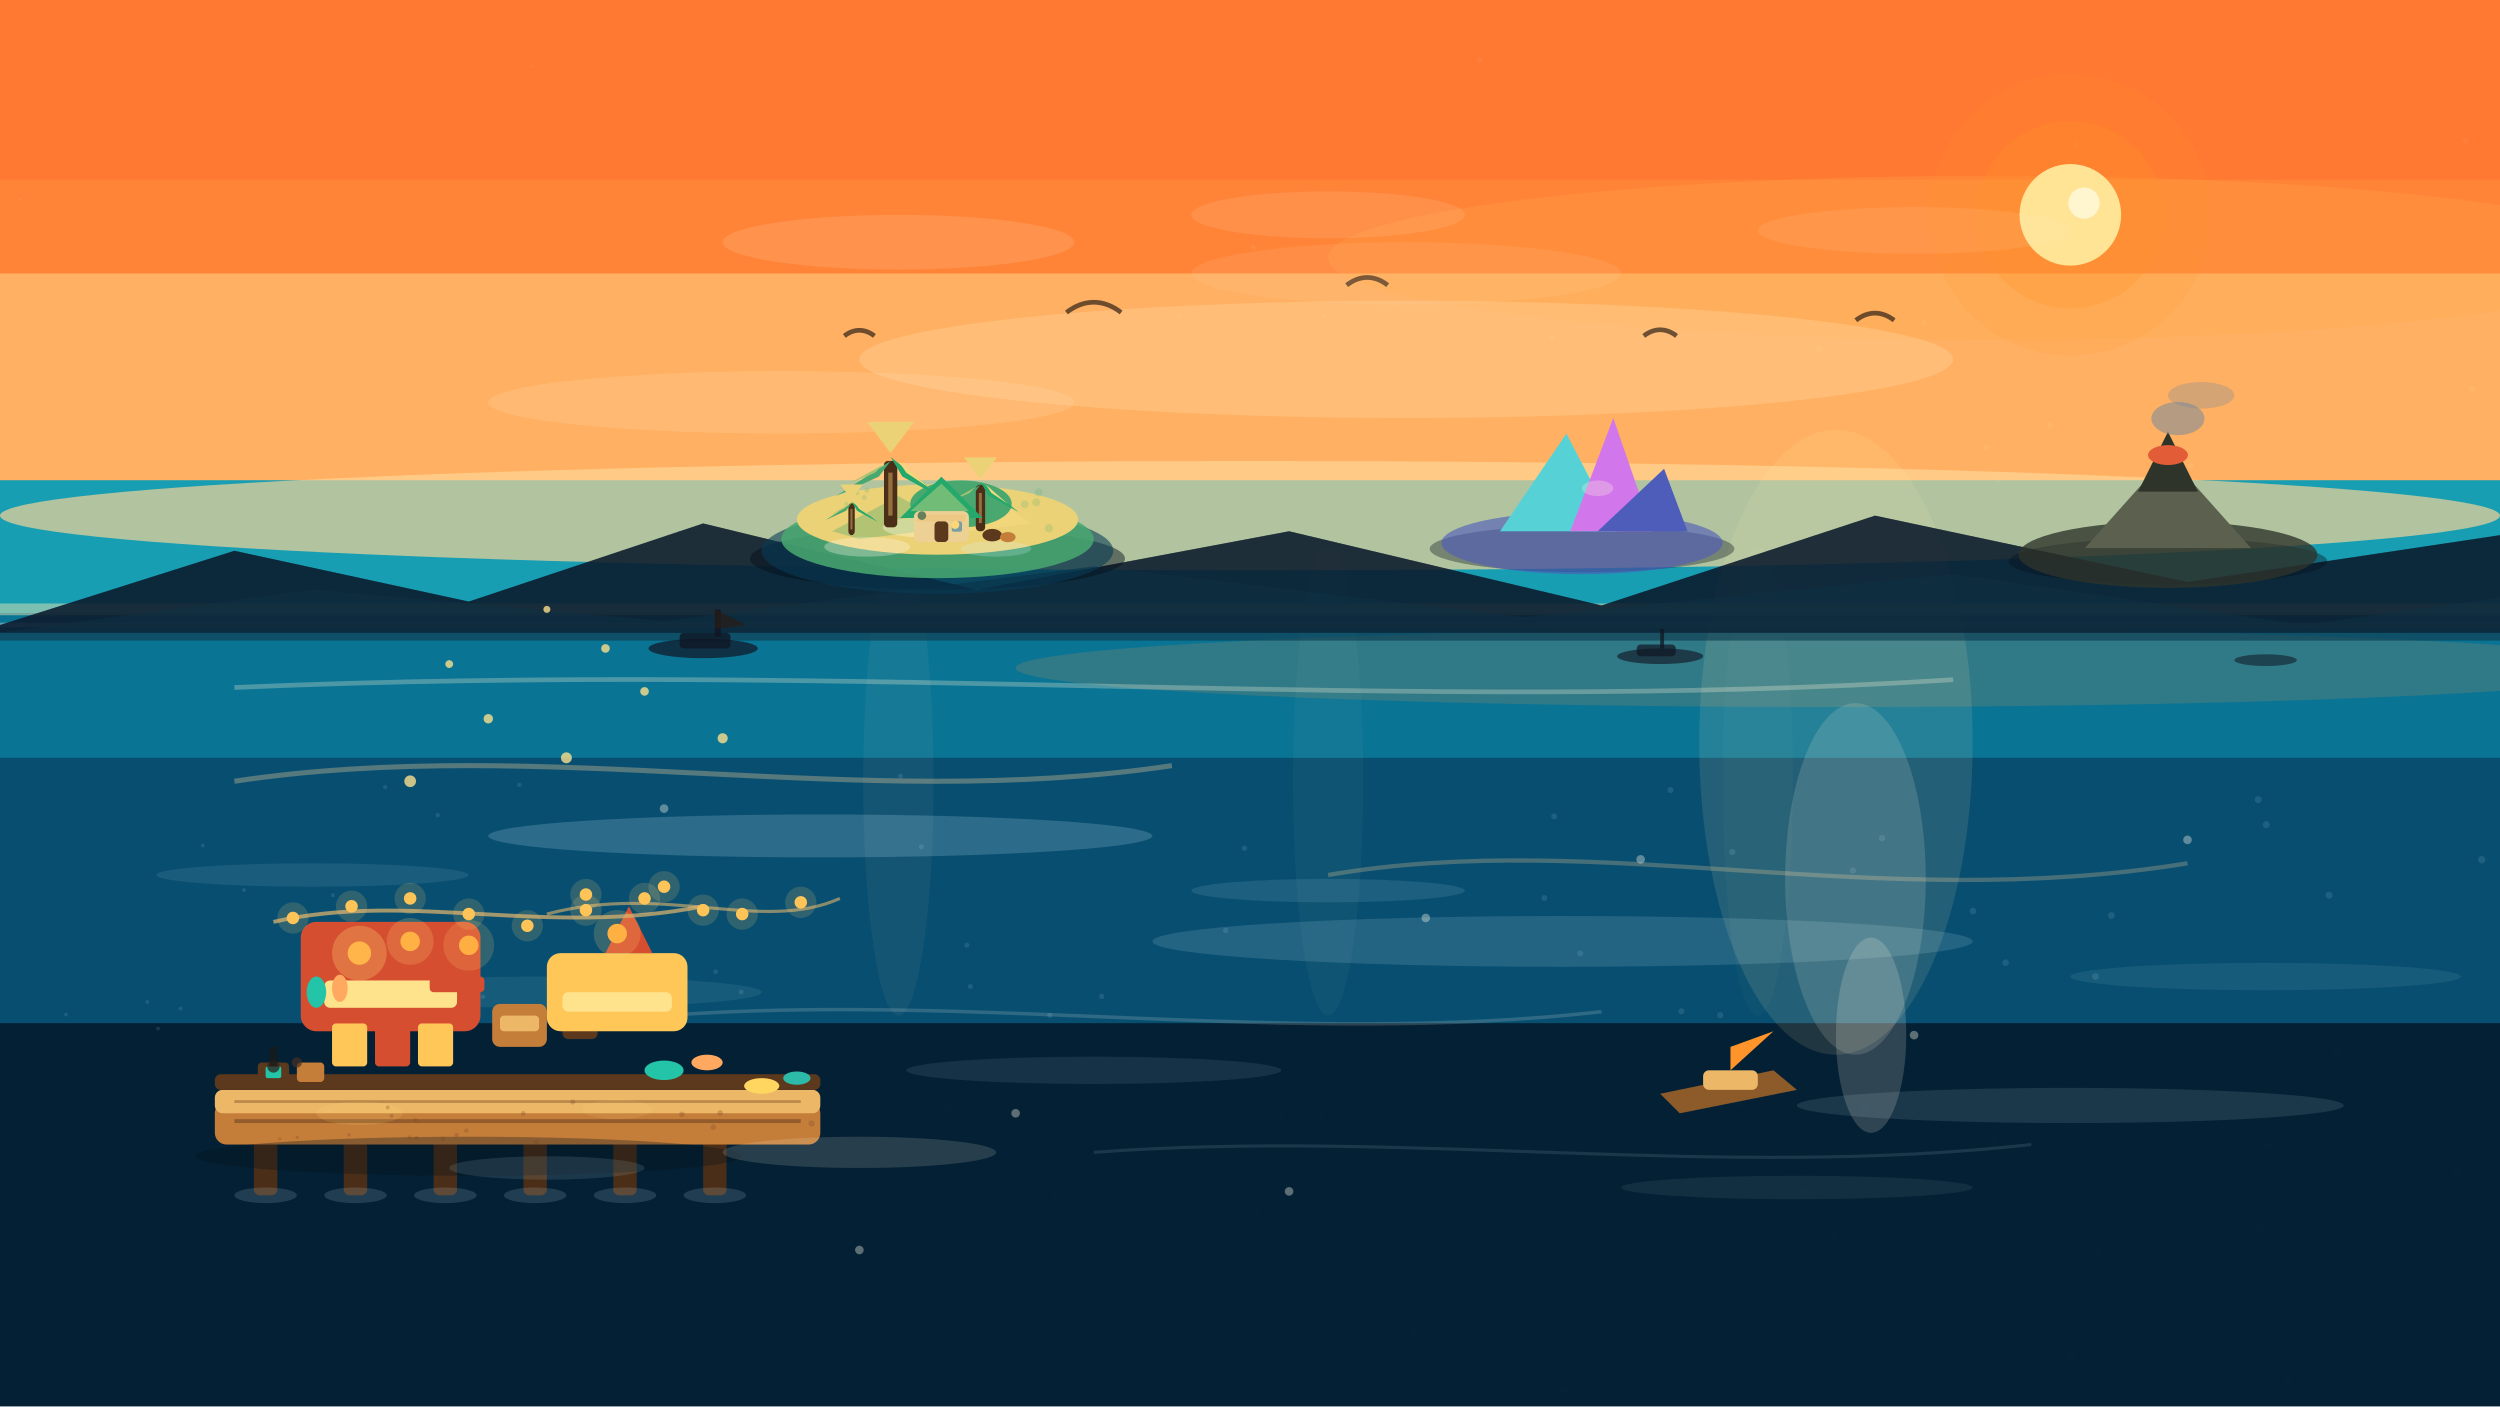
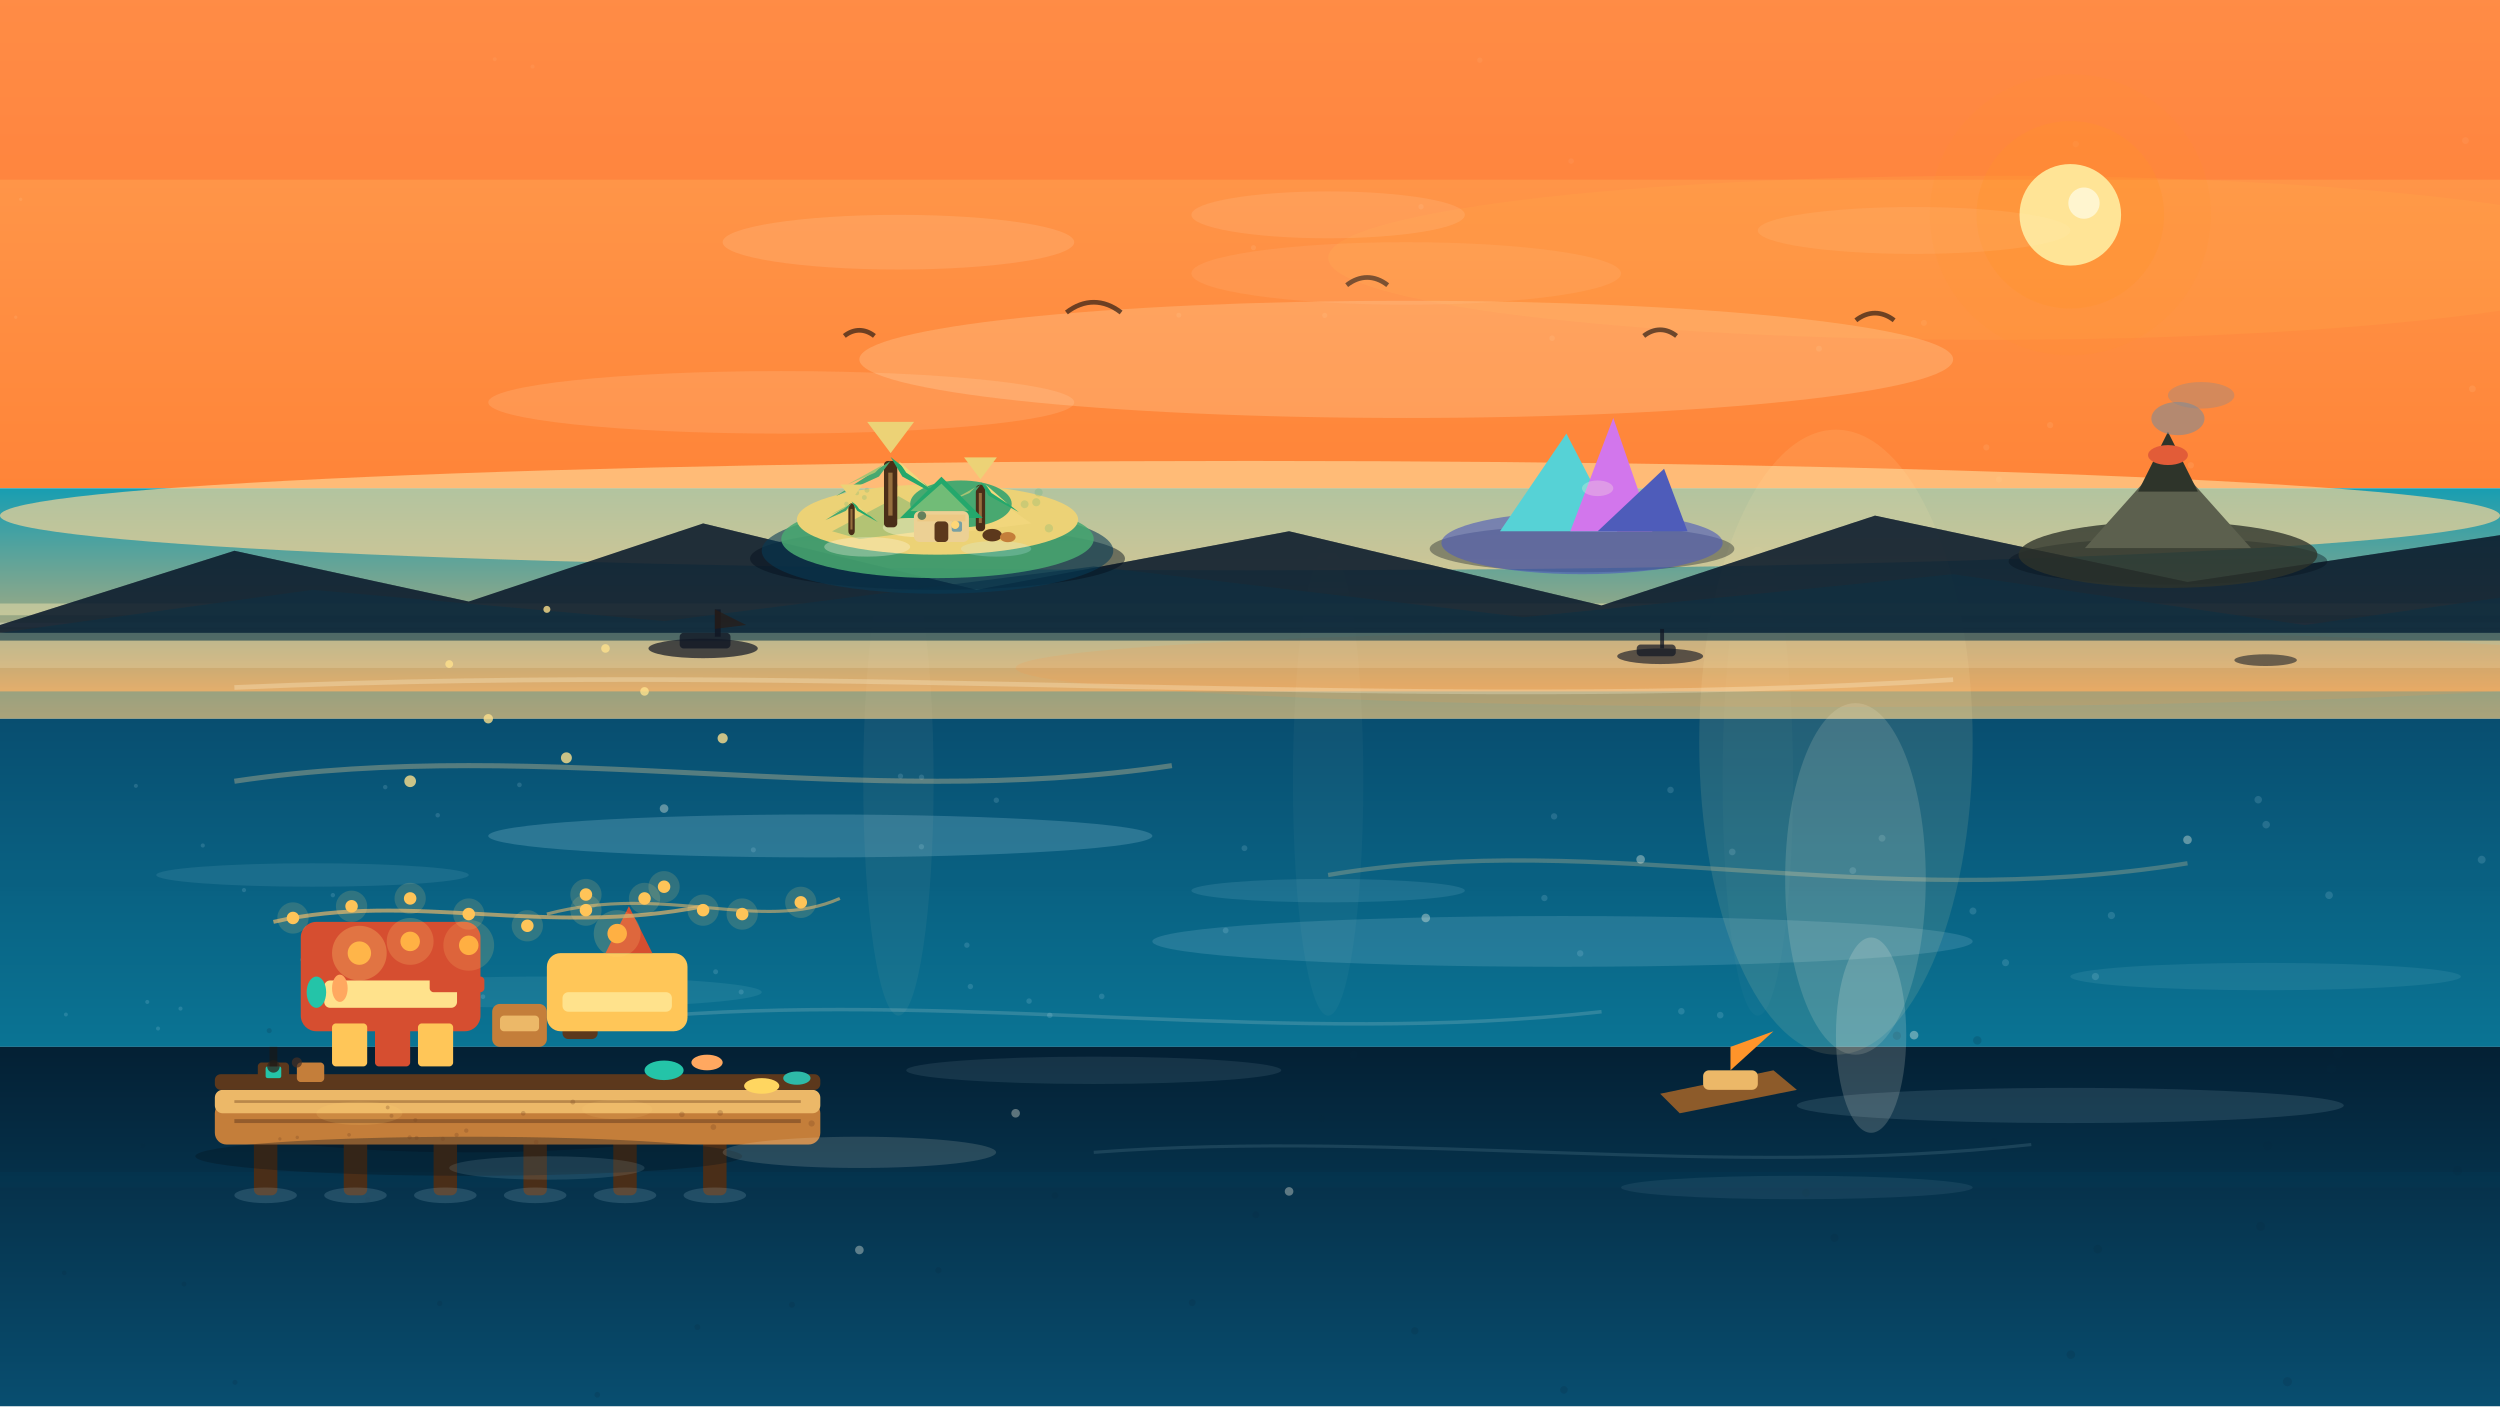
<svg xmlns="http://www.w3.org/2000/svg" viewBox="0 0 1280 720" width="1280" height="720">
  <defs>
    <linearGradient id="g0" x1="0%" y1="100%" x2="0%" y2="0%">
      <stop offset="0%" stop-color="#ff8438" />
      <stop offset="100%" stop-color="#ffb062" />
    </linearGradient>
  </defs>
-   <rect x="0" y="-160" width="1280" height="320" rx="0" fill="url(#g0)" />
-   <rect x="0" y="-160" width="1280" height="320" rx="0" fill="#ff8438" />
-   <rect x="0" y="140" width="1280" height="110" rx="0" fill="#ffb062" />
+   <rect x="0" y="-160" width="1280" height="410" rx="0" fill="url(#g0)" />
  <defs>
-     <linearGradient id="g3" x1="0%" y1="100%" x2="0%" y2="0%">
+     <linearGradient id="g1" x1="0%" y1="100%" x2="0%" y2="0%">
      <stop offset="0%" stop-color="#ffb062" />
      <stop offset="100%" stop-color="#189eb2" />
    </linearGradient>
  </defs>
-   <rect x="0" y="246" width="1280" height="78" rx="0" fill="url(#g3)" />
-   <rect x="0" y="246" width="1280" height="78" rx="0" fill="#189eb2" />
-   <rect x="0" y="322" width="1280" height="20" rx="0" fill="rgba(255,244,210,0.188)" />
-   <rect x="0" y="334" width="1280" height="34" rx="0" fill="#128ba5" />
+   <rect x="0" y="250" width="1280" height="118" rx="0" fill="url(#g1)" />
  <defs>
-     <linearGradient id="g7" x1="0%" y1="100%" x2="0%" y2="0%">
+     <linearGradient id="g2" x1="0%" y1="100%" x2="0%" y2="0%">
      <stop offset="0%" stop-color="#0a7494" />
      <stop offset="100%" stop-color="#084e70" />
    </linearGradient>
  </defs>
-   <rect x="0" y="314" width="1280" height="82" rx="0" fill="url(#g7)" />
-   <rect x="0" y="314" width="1280" height="82" rx="0" fill="#0a7494" />
-   <rect x="0" y="414" width="1280" height="42" rx="0" fill="rgba(9,97,130,0.824)" />
-   <rect x="0" y="388" width="1280" height="148" rx="0" fill="#084e70" />
-   <rect x="0" y="552" width="1280" height="56" rx="0" fill="#063c58" />
+   <rect x="0" y="368" width="1280" height="168" rx="0" fill="url(#g2)" />
  <defs>
-     <linearGradient id="g12" x1="0%" y1="100%" x2="0%" y2="0%">
-       <stop offset="0%" stop-color="#073e5b" />
+     <linearGradient id="g3" x1="0%" y1="100%" x2="0%" y2="0%">
+       <stop offset="0%" stop-color="#084e70" />
      <stop offset="100%" stop-color="#042034" />
    </linearGradient>
  </defs>
-   <rect x="0" y="524" width="1280" height="196" rx="0" fill="url(#g12)" />
-   <rect x="0" y="524" width="1280" height="196" rx="0" fill="#042034" />
-   <circle cx="537.472" cy="519.867" r="1.322" fill="rgba(210,246,255,0.110)" />
-   <circle cx="379.484" cy="507.9" r="1.201" fill="rgba(210,246,255,0.110)" />
-   <circle cx="1156.214" cy="409.447" r="1.795" fill="rgba(210,246,255,0.110)" />
-   <circle cx="790.73" cy="459.791" r="1.515" fill="rgba(210,246,255,0.110)" />
-   <circle cx="1160.28" cy="422.226" r="1.798" fill="rgba(210,246,255,0.110)" />
-   <circle cx="880.748" cy="519.752" r="1.584" fill="rgba(210,246,255,0.110)" />
-   <circle cx="154.806" cy="491.382" r="1.029" fill="rgba(210,246,255,0.110)" />
-   <circle cx="1081.038" cy="468.725" r="1.738" fill="rgba(210,246,255,0.110)" />
-   <circle cx="75.403" cy="512.998" r="0.968" fill="rgba(210,246,255,0.110)" />
-   <circle cx="366.401" cy="497.547" r="1.191" fill="rgba(210,246,255,0.110)" />
-   <circle cx="948.637" cy="445.739" r="1.636" fill="rgba(210,246,255,0.110)" />
-   <circle cx="809.052" cy="488.141" r="1.529" fill="rgba(210,246,255,0.110)" />
-   <circle cx="170.429" cy="458.309" r="1.04" fill="rgba(210,246,255,0.110)" />
-   <circle cx="80.91" cy="526.598" r="0.972" fill="rgba(210,246,255,0.110)" />
-   <circle cx="265.949" cy="401.847" r="1.114" fill="rgba(210,246,255,0.110)" />
-   <circle cx="627.536" cy="476.418" r="1.39" fill="rgba(210,246,255,0.110)" />
-   <circle cx="564.083" cy="510.151" r="1.342" fill="rgba(210,246,255,0.110)" />
-   <circle cx="202.989" cy="497.11" r="1.065" fill="rgba(210,246,255,0.110)" />
-   <circle cx="33.742" cy="519.425" r="0.936" fill="rgba(210,246,255,0.110)" />
-   <circle cx="174.479" cy="523.015" r="1.044" fill="rgba(210,246,255,0.110)" />
-   <circle cx="795.698" cy="417.99" r="1.519" fill="rgba(210,246,255,0.110)" />
-   <circle cx="1010.147" cy="466.451" r="1.683" fill="rgba(210,246,255,0.110)" />
-   <circle cx="247.263" cy="510.303" r="1.099" fill="rgba(210,246,255,0.110)" />
-   <circle cx="224.114" cy="417.393" r="1.082" fill="rgba(210,246,255,0.110)" />
-   <circle cx="124.928" cy="455.73" r="1.006" fill="rgba(210,246,255,0.110)" />
-   <circle cx="1270.624" cy="440.157" r="1.883" fill="rgba(210,246,255,0.110)" />
-   <circle cx="92.416" cy="516.399" r="0.981" fill="rgba(210,246,255,0.110)" />
-   <circle cx="1026.829" cy="492.897" r="1.696" fill="rgba(210,246,255,0.110)" />
-   <circle cx="495.036" cy="483.916" r="1.289" fill="rgba(210,246,255,0.110)" />
-   <circle cx="963.608" cy="429.182" r="1.648" fill="rgba(210,246,255,0.110)" />
-   <circle cx="1072.852" cy="499.976" r="1.731" fill="rgba(210,246,255,0.110)" />
-   <circle cx="637.152" cy="434.275" r="1.398" fill="rgba(210,246,255,0.110)" />
-   <circle cx="197.234" cy="403.017" r="1.061" fill="rgba(210,246,255,0.110)" />
-   <circle cx="496.836" cy="505.099" r="1.29" fill="rgba(210,246,255,0.110)" />
-   <circle cx="886.899" cy="436.198" r="1.589" fill="rgba(210,246,255,0.110)" />
-   <circle cx="1192.48" cy="458.363" r="1.823" fill="rgba(210,246,255,0.110)" />
-   <circle cx="176.478" cy="525.121" r="1.045" fill="rgba(210,246,255,0.110)" />
-   <circle cx="860.851" cy="517.767" r="1.569" fill="rgba(210,246,255,0.110)" />
-   <circle cx="461.041" cy="397.404" r="1.263" fill="rgba(210,246,255,0.110)" />
-   <circle cx="471.763" cy="433.534" r="1.271" fill="rgba(210,246,255,0.110)" />
-   <circle cx="855.307" cy="404.464" r="1.565" fill="rgba(210,246,255,0.110)" />
-   <circle cx="103.827" cy="432.895" r="0.989" fill="rgba(210,246,255,0.110)" />
-   <circle cx="137.839" cy="527.704" r="1.306" fill="rgba(8,40,64,0.157)" />
-   <circle cx="1157.45" cy="627.908" r="2.309" fill="rgba(8,40,64,0.157)" />
-   <circle cx="693.108" cy="540.068" r="1.852" fill="rgba(8,40,64,0.157)" />
-   <circle cx="1012.379" cy="532.678" r="2.167" fill="rgba(8,40,64,0.157)" />
-   <circle cx="484.935" cy="567.508" r="1.647" fill="rgba(8,40,64,0.157)" />
-   <circle cx="955.026" cy="567.211" r="2.11" fill="rgba(8,40,64,0.157)" />
-   <circle cx="73.057" cy="586.598" r="1.242" fill="rgba(8,40,64,0.157)" />
-   <circle cx="1074.067" cy="639.567" r="2.227" fill="rgba(8,40,64,0.157)" />
-   <circle cx="1197.038" cy="539.331" r="2.348" fill="rgba(8,40,64,0.157)" />
-   <circle cx="188.313" cy="614.287" r="1.355" fill="rgba(8,40,64,0.157)" />
-   <circle cx="1171.159" cy="707.427" r="2.323" fill="rgba(8,40,64,0.157)" />
-   <circle cx="127.84" cy="550.22" r="1.296" fill="rgba(8,40,64,0.157)" />
-   <circle cx="676.488" cy="572.813" r="1.836" fill="rgba(8,40,64,0.157)" />
-   <circle cx="1160.995" cy="586.598" r="2.313" fill="rgba(8,40,64,0.157)" />
-   <circle cx="724.358" cy="681.4" r="1.883" fill="rgba(8,40,64,0.157)" />
-   <circle cx="889.892" cy="565.304" r="2.046" fill="rgba(8,40,64,0.157)" />
-   <circle cx="1060.277" cy="693.601" r="2.214" fill="rgba(8,40,64,0.157)" />
-   <circle cx="924.642" cy="610.685" r="2.08" fill="rgba(8,40,64,0.157)" />
-   <circle cx="1258.268" cy="599.367" r="2.409" fill="rgba(8,40,64,0.157)" />
-   <circle cx="277.924" cy="526.677" r="1.444" fill="rgba(8,40,64,0.157)" />
-   <circle cx="864.094" cy="569.248" r="2.021" fill="rgba(8,40,64,0.157)" />
-   <circle cx="215.668" cy="579.016" r="1.382" fill="rgba(8,40,64,0.157)" />
-   <circle cx="94.201" cy="657.44" r="1.263" fill="rgba(8,40,64,0.157)" />
-   <circle cx="800.736" cy="711.611" r="1.958" fill="rgba(8,40,64,0.157)" />
-   <circle cx="971.199" cy="530.3" r="2.126" fill="rgba(8,40,64,0.157)" />
-   <circle cx="1020.991" cy="584.866" r="2.175" fill="rgba(8,40,64,0.157)" />
-   <circle cx="225.122" cy="667.365" r="1.392" fill="rgba(8,40,64,0.157)" />
-   <circle cx="405.485" cy="668.01" r="1.569" fill="rgba(8,40,64,0.157)" />
-   <circle cx="357.059" cy="679.465" r="1.521" fill="rgba(8,40,64,0.157)" />
-   <circle cx="32.889" cy="651.707" r="1.202" fill="rgba(8,40,64,0.157)" />
-   <circle cx="305.807" cy="714.129" r="1.471" fill="rgba(8,40,64,0.157)" />
-   <circle cx="655.604" cy="570.006" r="1.815" fill="rgba(8,40,64,0.157)" />
-   <circle cx="540.117" cy="612.066" r="1.702" fill="rgba(8,40,64,0.157)" />
-   <circle cx="642.976" cy="621.956" r="1.803" fill="rgba(8,40,64,0.157)" />
-   <circle cx="939.244" cy="633.743" r="2.095" fill="rgba(8,40,64,0.157)" />
-   <circle cx="355.034" cy="552.183" r="1.519" fill="rgba(8,40,64,0.157)" />
-   <circle cx="10.583" cy="102.066" r="0.787" fill="rgba(255,248,220,0.071)" />
-   <circle cx="272.688" cy="34.103" r="0.959" fill="rgba(255,248,220,0.071)" />
-   <circle cx="931.321" cy="178.526" r="1.391" fill="rgba(255,248,220,0.071)" />
-   <circle cx="1062.799" cy="73.777" r="1.477" fill="rgba(255,248,220,0.071)" />
-   <circle cx="1265.861" cy="199.084" r="1.611" fill="rgba(255,248,220,0.071)" />
-   <circle cx="678.279" cy="161.486" r="1.225" fill="rgba(255,248,220,0.071)" />
-   <circle cx="826.896" cy="222.668" r="1.323" fill="rgba(255,248,220,0.071)" />
-   <circle cx="1262.317" cy="71.982" r="1.608" fill="rgba(255,248,220,0.071)" />
-   <circle cx="757.662" cy="30.796" r="1.277" fill="rgba(255,248,220,0.071)" />
-   <circle cx="641.767" cy="126.793" r="1.201" fill="rgba(255,248,220,0.071)" />
-   <circle cx="456.599" cy="243.062" r="1.08" fill="rgba(255,248,220,0.071)" />
-   <circle cx="1049.661" cy="217.672" r="1.469" fill="rgba(255,248,220,0.071)" />
-   <circle cx="794.681" cy="173.163" r="1.302" fill="rgba(255,248,220,0.071)" />
-   <circle cx="1023.474" cy="245.494" r="1.452" fill="rgba(255,248,220,0.071)" />
-   <circle cx="1121.685" cy="238.232" r="1.516" fill="rgba(255,248,220,0.071)" />
-   <circle cx="603.543" cy="161.387" r="1.176" fill="rgba(255,248,220,0.071)" />
-   <circle cx="1016.996" cy="229.07" r="1.447" fill="rgba(255,248,220,0.071)" />
-   <circle cx="985.048" cy="165.324" r="1.426" fill="rgba(255,248,220,0.071)" />
+   <rect x="0" y="536" width="1280" height="184" rx="0" fill="url(#g3)" />
+   <rect x="0" y="322" width="1280" height="20" rx="0" fill="rgba(255,244,210,0.188)" />
+   <rect x="0" y="354" width="1280" height="14" rx="0" fill="rgba(18,139,165,0.353)" />
+   <rect x="0" y="446" width="1280" height="10" rx="0" fill="rgba(9,97,130,0.275)" />
+   <rect x="0" y="600" width="1280" height="8" rx="0" fill="rgba(6,60,88,0.314)" />
+   <circle cx="537.472" cy="519.867" r="1.416" fill="rgba(210,246,255,0.141)" />
+   <circle cx="379.484" cy="507.9" r="1.286" fill="rgba(210,246,255,0.141)" />
+   <circle cx="1156.214" cy="409.447" r="1.923" fill="rgba(210,246,255,0.141)" />
+   <circle cx="790.73" cy="459.791" r="1.624" fill="rgba(210,246,255,0.141)" />
+   <circle cx="1160.28" cy="422.226" r="1.927" fill="rgba(210,246,255,0.141)" />
+   <circle cx="880.748" cy="519.752" r="1.697" fill="rgba(210,246,255,0.141)" />
+   <circle cx="154.806" cy="491.382" r="1.102" fill="rgba(210,246,255,0.141)" />
+   <circle cx="1081.038" cy="468.725" r="1.862" fill="rgba(210,246,255,0.141)" />
+   <circle cx="75.403" cy="512.998" r="1.037" fill="rgba(210,246,255,0.141)" />
+   <circle cx="366.401" cy="497.547" r="1.276" fill="rgba(210,246,255,0.141)" />
+   <circle cx="948.637" cy="445.739" r="1.753" fill="rgba(210,246,255,0.141)" />
+   <circle cx="809.052" cy="488.141" r="1.639" fill="rgba(210,246,255,0.141)" />
+   <circle cx="170.429" cy="458.309" r="1.115" fill="rgba(210,246,255,0.141)" />
+   <circle cx="80.91" cy="526.598" r="1.041" fill="rgba(210,246,255,0.141)" />
+   <circle cx="265.949" cy="401.847" r="1.193" fill="rgba(210,246,255,0.141)" />
+   <circle cx="627.536" cy="476.418" r="1.49" fill="rgba(210,246,255,0.141)" />
+   <circle cx="564.083" cy="510.151" r="1.438" fill="rgba(210,246,255,0.141)" />
+   <circle cx="202.989" cy="497.11" r="1.142" fill="rgba(210,246,255,0.141)" />
+   <circle cx="33.742" cy="519.425" r="1.003" fill="rgba(210,246,255,0.141)" />
+   <circle cx="174.479" cy="523.015" r="1.118" fill="rgba(210,246,255,0.141)" />
+   <circle cx="795.698" cy="417.99" r="1.628" fill="rgba(210,246,255,0.141)" />
+   <circle cx="1010.147" cy="466.451" r="1.804" fill="rgba(210,246,255,0.141)" />
+   <circle cx="247.263" cy="510.303" r="1.178" fill="rgba(210,246,255,0.141)" />
+   <circle cx="224.114" cy="417.393" r="1.159" fill="rgba(210,246,255,0.141)" />
+   <circle cx="124.928" cy="455.73" r="1.077" fill="rgba(210,246,255,0.141)" />
+   <circle cx="1270.624" cy="440.157" r="2.017" fill="rgba(210,246,255,0.141)" />
+   <circle cx="92.416" cy="516.399" r="1.051" fill="rgba(210,246,255,0.141)" />
+   <circle cx="1026.829" cy="492.897" r="1.817" fill="rgba(210,246,255,0.141)" />
+   <circle cx="495.036" cy="483.916" r="1.381" fill="rgba(210,246,255,0.141)" />
+   <circle cx="963.608" cy="429.182" r="1.765" fill="rgba(210,246,255,0.141)" />
+   <circle cx="1072.852" cy="499.976" r="1.855" fill="rgba(210,246,255,0.141)" />
+   <circle cx="637.152" cy="434.275" r="1.498" fill="rgba(210,246,255,0.141)" />
+   <circle cx="197.234" cy="403.017" r="1.137" fill="rgba(210,246,255,0.141)" />
+   <circle cx="496.836" cy="505.099" r="1.383" fill="rgba(210,246,255,0.141)" />
+   <circle cx="886.899" cy="436.198" r="1.703" fill="rgba(210,246,255,0.141)" />
+   <circle cx="1192.48" cy="458.363" r="1.953" fill="rgba(210,246,255,0.141)" />
+   <circle cx="176.478" cy="525.121" r="1.12" fill="rgba(210,246,255,0.141)" />
+   <circle cx="860.851" cy="517.767" r="1.681" fill="rgba(210,246,255,0.141)" />
+   <circle cx="461.041" cy="397.404" r="1.353" fill="rgba(210,246,255,0.141)" />
+   <circle cx="471.763" cy="433.534" r="1.362" fill="rgba(210,246,255,0.141)" />
+   <circle cx="855.307" cy="404.464" r="1.677" fill="rgba(210,246,255,0.141)" />
+   <circle cx="103.827" cy="432.895" r="1.06" fill="rgba(210,246,255,0.141)" />
+   <circle cx="69.576" cy="402.366" r="1.032" fill="rgba(210,246,255,0.141)" />
+   <circle cx="303.5" cy="508.611" r="1.224" fill="rgba(210,246,255,0.141)" />
+   <circle cx="526.888" cy="512.557" r="1.407" fill="rgba(210,246,255,0.141)" />
+   <circle cx="385.719" cy="435.129" r="1.291" fill="rgba(210,246,255,0.141)" />
+   <circle cx="471.822" cy="397.929" r="1.362" fill="rgba(210,246,255,0.141)" />
+   <circle cx="510.123" cy="409.722" r="1.393" fill="rgba(210,246,255,0.141)" />
+   <circle cx="137.839" cy="527.704" r="1.306" fill="rgba(8,40,64,0.180)" />
+   <circle cx="1157.45" cy="627.908" r="2.309" fill="rgba(8,40,64,0.180)" />
+   <circle cx="693.108" cy="540.068" r="1.852" fill="rgba(8,40,64,0.180)" />
+   <circle cx="1012.379" cy="532.678" r="2.167" fill="rgba(8,40,64,0.180)" />
+   <circle cx="484.935" cy="567.508" r="1.647" fill="rgba(8,40,64,0.180)" />
+   <circle cx="955.026" cy="567.211" r="2.11" fill="rgba(8,40,64,0.180)" />
+   <circle cx="73.057" cy="586.598" r="1.242" fill="rgba(8,40,64,0.180)" />
+   <circle cx="1074.067" cy="639.567" r="2.227" fill="rgba(8,40,64,0.180)" />
+   <circle cx="1197.038" cy="539.331" r="2.348" fill="rgba(8,40,64,0.180)" />
+   <circle cx="188.313" cy="614.287" r="1.355" fill="rgba(8,40,64,0.180)" />
+   <circle cx="1171.159" cy="707.427" r="2.323" fill="rgba(8,40,64,0.180)" />
+   <circle cx="127.84" cy="550.22" r="1.296" fill="rgba(8,40,64,0.180)" />
+   <circle cx="676.488" cy="572.813" r="1.836" fill="rgba(8,40,64,0.180)" />
+   <circle cx="1160.995" cy="586.598" r="2.313" fill="rgba(8,40,64,0.180)" />
+   <circle cx="724.358" cy="681.4" r="1.883" fill="rgba(8,40,64,0.180)" />
+   <circle cx="889.892" cy="565.304" r="2.046" fill="rgba(8,40,64,0.180)" />
+   <circle cx="1060.277" cy="693.601" r="2.214" fill="rgba(8,40,64,0.180)" />
+   <circle cx="924.642" cy="610.685" r="2.08" fill="rgba(8,40,64,0.180)" />
+   <circle cx="1258.268" cy="599.367" r="2.409" fill="rgba(8,40,64,0.180)" />
+   <circle cx="277.924" cy="526.677" r="1.444" fill="rgba(8,40,64,0.180)" />
+   <circle cx="864.094" cy="569.248" r="2.021" fill="rgba(8,40,64,0.180)" />
+   <circle cx="215.668" cy="579.016" r="1.382" fill="rgba(8,40,64,0.180)" />
+   <circle cx="94.201" cy="657.44" r="1.263" fill="rgba(8,40,64,0.180)" />
+   <circle cx="800.736" cy="711.611" r="1.958" fill="rgba(8,40,64,0.180)" />
+   <circle cx="971.199" cy="530.3" r="2.126" fill="rgba(8,40,64,0.180)" />
+   <circle cx="1020.991" cy="584.866" r="2.175" fill="rgba(8,40,64,0.180)" />
+   <circle cx="225.122" cy="667.365" r="1.392" fill="rgba(8,40,64,0.180)" />
+   <circle cx="405.485" cy="668.01" r="1.569" fill="rgba(8,40,64,0.180)" />
+   <circle cx="357.059" cy="679.465" r="1.521" fill="rgba(8,40,64,0.180)" />
+   <circle cx="32.889" cy="651.707" r="1.202" fill="rgba(8,40,64,0.180)" />
+   <circle cx="305.807" cy="714.129" r="1.471" fill="rgba(8,40,64,0.180)" />
+   <circle cx="655.604" cy="570.006" r="1.815" fill="rgba(8,40,64,0.180)" />
+   <circle cx="540.117" cy="612.066" r="1.702" fill="rgba(8,40,64,0.180)" />
+   <circle cx="642.976" cy="621.956" r="1.803" fill="rgba(8,40,64,0.180)" />
+   <circle cx="939.244" cy="633.743" r="2.095" fill="rgba(8,40,64,0.180)" />
+   <circle cx="355.034" cy="552.183" r="1.519" fill="rgba(8,40,64,0.180)" />
+   <circle cx="1193.73" cy="547.159" r="2.345" fill="rgba(8,40,64,0.180)" />
+   <circle cx="120.318" cy="707.775" r="1.288" fill="rgba(8,40,64,0.180)" />
+   <circle cx="610.431" cy="666.959" r="1.771" fill="rgba(8,40,64,0.180)" />
+   <circle cx="480.45" cy="650.383" r="1.643" fill="rgba(8,40,64,0.180)" />
+   <circle cx="10.583" cy="102.066" r="0.853" fill="rgba(255,248,220,0.086)" />
+   <circle cx="272.688" cy="34.103" r="1.039" fill="rgba(255,248,220,0.086)" />
+   <circle cx="931.321" cy="178.526" r="1.507" fill="rgba(255,248,220,0.086)" />
+   <circle cx="1062.799" cy="73.777" r="1.601" fill="rgba(255,248,220,0.086)" />
+   <circle cx="1265.861" cy="199.084" r="1.745" fill="rgba(255,248,220,0.086)" />
+   <circle cx="678.279" cy="161.486" r="1.327" fill="rgba(255,248,220,0.086)" />
+   <circle cx="826.896" cy="222.668" r="1.433" fill="rgba(255,248,220,0.086)" />
+   <circle cx="1262.317" cy="71.982" r="1.742" fill="rgba(255,248,220,0.086)" />
+   <circle cx="757.662" cy="30.796" r="1.384" fill="rgba(255,248,220,0.086)" />
+   <circle cx="641.767" cy="126.793" r="1.301" fill="rgba(255,248,220,0.086)" />
+   <circle cx="456.599" cy="243.062" r="1.17" fill="rgba(255,248,220,0.086)" />
+   <circle cx="1049.661" cy="217.672" r="1.591" fill="rgba(255,248,220,0.086)" />
+   <circle cx="794.681" cy="173.163" r="1.41" fill="rgba(255,248,220,0.086)" />
+   <circle cx="1023.474" cy="245.494" r="1.573" fill="rgba(255,248,220,0.086)" />
+   <circle cx="1121.685" cy="238.232" r="1.642" fill="rgba(255,248,220,0.086)" />
+   <circle cx="603.543" cy="161.387" r="1.274" fill="rgba(255,248,220,0.086)" />
+   <circle cx="1016.996" cy="229.07" r="1.568" fill="rgba(255,248,220,0.086)" />
+   <circle cx="985.048" cy="165.324" r="1.545" fill="rgba(255,248,220,0.086)" />
+   <circle cx="727.57" cy="105.844" r="1.362" fill="rgba(255,248,220,0.086)" />
+   <circle cx="253.31" cy="30.317" r="1.025" fill="rgba(255,248,220,0.086)" />
+   <circle cx="804.412" cy="82.465" r="1.417" fill="rgba(255,248,220,0.086)" />
+   <circle cx="8.05" cy="162.403" r="0.851" fill="rgba(255,248,220,0.086)" />
  <rect x="0" y="0" width="1280" height="92" rx="0" fill="rgba(255,92,42,0.282)" />
  <ellipse cx="1020" cy="132" rx="340" ry="42" fill="rgba(255,168,72,0.251)" />
  <ellipse cx="940" cy="342" rx="420" ry="20" fill="rgba(255,150,64,0.157)" />
  <ellipse cx="720" cy="184" rx="280" ry="30" fill="rgba(255,236,196,0.220)" />
  <ellipse cx="400" cy="206" rx="150" ry="16" fill="rgba(255,248,224,0.125)" />
  <ellipse cx="640" cy="264" rx="640" ry="28" fill="rgba(255,214,150,0.667)" />
  <ellipse cx="420" cy="428" rx="170" ry="11" fill="rgba(210,246,255,0.180)" />
  <ellipse cx="800" cy="482" rx="210" ry="13" fill="rgba(210,246,255,0.133)" />
  <ellipse cx="1060" cy="566" rx="140" ry="9" fill="rgba(210,246,255,0.110)" />
  <ellipse cx="560" cy="548" rx="96" ry="7" fill="rgba(210,246,255,0.086)" />
  <ellipse cx="680" cy="456" rx="70" ry="6" fill="rgba(210,246,255,0.102)" />
  <ellipse cx="280" cy="508" rx="110" ry="8" fill="rgba(210,246,255,0.078)" />
  <ellipse cx="920" cy="608" rx="90" ry="6" fill="rgba(210,246,255,0.071)" />
  <ellipse cx="160" cy="448" rx="80" ry="6" fill="rgba(210,246,255,0.086)" />
  <ellipse cx="1160" cy="500" rx="100" ry="7" fill="rgba(210,246,255,0.078)" />
  <ellipse cx="460" cy="400" rx="18" ry="120" fill="rgba(255,244,200,0.047)" />
  <ellipse cx="680" cy="400" rx="18" ry="120" fill="rgba(255,244,200,0.035)" />
  <ellipse cx="900" cy="400" rx="18" ry="120" fill="rgba(255,244,200,0.027)" />
  <line x1="0" y1="312" x2="1280" y2="312" stroke="rgba(255,236,180,0.431)" stroke-width="6" fill="none" />
  <line x1="0" y1="320" x2="1280" y2="320" stroke="rgba(255,252,236,0.314)" stroke-width="2.4" fill="none" />
  <path d="M120 400 C280 376, 440 416, 600 392" fill="none" stroke="rgba(255,214,150,0.314)" stroke-width="2.6" />
  <path d="M680 448 C820 424, 960 468, 1120 442" fill="none" stroke="rgba(255,214,150,0.251)" stroke-width="2.2" />
  <path d="M340 520 C500 508, 660 536, 820 518" fill="none" stroke="rgba(255,252,236,0.157)" stroke-width="1.8" />
  <path d="M560 590 C720 578, 880 604, 1040 586" fill="none" stroke="rgba(210,246,255,0.110)" stroke-width="1.6" />
  <circle cx="340" cy="414" r="2.2" fill="rgba(255,252,236,0.353)" />
  <circle cx="730" cy="470" r="2.2" fill="rgba(255,252,236,0.353)" />
  <circle cx="980" cy="530" r="2.2" fill="rgba(255,252,236,0.353)" />
  <circle cx="520" cy="570" r="2.2" fill="rgba(255,252,236,0.353)" />
  <circle cx="840" cy="440" r="2.2" fill="rgba(255,252,236,0.353)" />
  <circle cx="180" cy="486" r="2.2" fill="rgba(255,252,236,0.353)" />
  <circle cx="1120" cy="430" r="2.2" fill="rgba(255,252,236,0.353)" />
  <circle cx="660" cy="610" r="2.2" fill="rgba(255,252,236,0.353)" />
  <circle cx="440" cy="640" r="2.2" fill="rgba(255,252,236,0.353)" />
  <ellipse cx="940" cy="380" rx="70" ry="160" fill="rgba(255,236,180,0.110)" />
  <ellipse cx="950" cy="450" rx="36" ry="90" fill="rgba(255,248,220,0.141)" />
  <ellipse cx="958" cy="530" rx="18" ry="50" fill="rgba(255,252,236,0.173)" />
  <path d="M120 352 C440 338, 720 366, 1000 348" fill="none" stroke="rgba(255,248,220,0.275)" stroke-width="2.4" />
  <circle cx="1060" cy="110" r="72" fill="rgba(255,148,42,0.110)" />
  <circle cx="1060" cy="110" r="48" fill="rgba(255,148,42,0.275)" />
  <circle cx="1060" cy="110" r="26" fill="#ffe496" />
  <circle cx="1067" cy="104" r="8" fill="rgba(255,248,220,0.824)" />
  <polygon points="0,320 120,282 240,308 360,268 500,302 660,272 820,310 960,264 1120,298 1280,274 1280,324 0,324" fill="rgba(12,27,45,0.824)" />
  <polygon points="0,324 160,302 340,318 560,290 780,316 1000,294 1180,320 1280,306 1280,328 0,328" fill="rgba(15,60,78,0.627)" />
  <polygon points="0,320 120,282 240,308 360,268 500,302 660,272 820,310 960,264 1120,298 1280,274 1280,324 0,324" fill="rgba(12,27,45,0.353)" />
  <ellipse cx="360" cy="332" rx="28" ry="5" fill="rgba(16,22,36,0.706)" />
  <rect x="348" y="324" width="26" height="8" rx="2" fill="rgba(16,22,36,0.784)" />
  <rect x="366" y="312" width="3" height="14" rx="0" fill="rgba(16,22,36,0.824)" />
  <polygon points="366,312 382,320 366,322" fill="rgba(40,28,22,0.706)" />
  <ellipse cx="850" cy="336" rx="22" ry="4" fill="rgba(16,22,36,0.627)" />
  <rect x="838" y="330" width="20" height="6" rx="2" fill="rgba(16,22,36,0.706)" />
  <rect x="850" y="322" width="2" height="10" rx="0" fill="rgba(16,22,36,0.745)" />
  <ellipse cx="1160" cy="338" rx="16" ry="3" fill="rgba(16,22,36,0.549)" />
  <ellipse cx="480" cy="286" rx="96" ry="16" fill="rgba(6,16,28,0.471)" />
  <ellipse cx="480" cy="282" rx="90" ry="22" fill="rgba(8,58,86,0.588)" />
  <ellipse cx="480" cy="276" rx="80" ry="20" fill="rgba(72,168,112,0.863)" />
  <ellipse cx="480" cy="266" rx="72" ry="18" fill="#ecd276" />
  <polygon points="426,272 460,254 488,270 440,276" fill="#b3c374" />
  <polygon points="472,268 502,250 528,268 496,272" fill="#f1d67c" />
  <ellipse cx="492" cy="258" rx="26" ry="12" fill="#48a870" />
  <ellipse cx="470" cy="270" rx="18" ry="5" fill="rgba(255,248,214,0.392)" />
  <ellipse cx="444" cy="280" rx="22" ry="5" fill="rgba(255,248,230,0.314)" />
  <ellipse cx="510" cy="281" rx="18" ry="4" fill="rgba(210,246,255,0.212)" />
  <circle cx="438.685" cy="252.38" r="1.214" fill="rgba(72,168,112,0.196)" />
  <circle cx="433.382" cy="258.006" r="1.165" fill="rgba(72,168,112,0.196)" />
  <circle cx="517.231" cy="275.562" r="1.947" fill="rgba(72,168,112,0.196)" />
  <circle cx="443.869" cy="251.008" r="1.263" fill="rgba(72,168,112,0.196)" />
  <circle cx="442.542" cy="254.713" r="1.25" fill="rgba(72,168,112,0.196)" />
  <circle cx="501.633" cy="255.437" r="1.802" fill="rgba(72,168,112,0.196)" />
  <circle cx="531.787" cy="252.124" r="2.083" fill="rgba(72,168,112,0.196)" />
  <circle cx="500.621" cy="251.053" r="1.792" fill="rgba(72,168,112,0.196)" />
  <circle cx="537.032" cy="270.481" r="2.132" fill="rgba(72,168,112,0.196)" />
  <circle cx="524.606" cy="258.173" r="2.016" fill="rgba(72,168,112,0.196)" />
  <circle cx="483.326" cy="274.656" r="1.631" fill="rgba(72,168,112,0.196)" />
  <circle cx="530.563" cy="257.152" r="2.072" fill="rgba(72,168,112,0.196)" />
  <circle cx="483.069" cy="268.121" r="1.629" fill="rgba(72,168,112,0.196)" />
  <circle cx="458.364" cy="248.568" r="1.398" fill="rgba(72,168,112,0.196)" />
  <rect x="452.6" y="236" width="6.8" height="34" rx="2" fill="#4a2e18" />
  <rect x="454.8" y="242" width="2.2" height="22" rx="0" fill="rgba(236,184,104,0.471)" />
  <polygon points="456,236 428,254 450,244" fill="#48a870" />
  <polygon points="452,238 434,248 448,242" fill="#a6c373" />
  <polygon points="456,234 484,256 462,244" fill="#24a86c" />
  <polygon points="460,236 476,250 464,242" fill="#f1d97c" />
  <polygon points="456,232 444,216 468,216" fill="#ecd276" />
  <rect x="499.62" y="248.2" width="4.76" height="23.8" rx="2" fill="#4a2e18" />
  <rect x="501.16" y="252.4" width="1.54" height="15.4" rx="0" fill="rgba(236,184,104,0.471)" />
  <polygon points="502,248.2 482.4,260.8 497.8,253.8" fill="#48a870" />
  <polygon points="499.2,249.6 486.6,256.6 496.4,252.4" fill="#a6c373" />
  <polygon points="502,246.8 521.6,262.2 506.2,253.8" fill="#24a86c" />
  <polygon points="504.8,248.2 516,258 507.6,252.4" fill="#f1d97c" />
  <polygon points="502,245.4 493.6,234.2 510.4,234.2" fill="#ecd276" />
  <rect x="434.368" y="257.68" width="3.264" height="16.32" rx="2" fill="#4a2e18" />
  <rect x="435.424" y="260.56" width="1.056" height="10.56" rx="0" fill="rgba(236,184,104,0.471)" />
  <polygon points="436,257.68 422.56,266.32 433.12,261.52" fill="#48a870" />
  <polygon points="434.08,258.64 425.44,263.44 432.16,260.56" fill="#a6c373" />
  <polygon points="436,256.72 449.44,267.28 438.88,261.52" fill="#24a86c" />
  <polygon points="437.92,257.68 445.6,264.4 439.84,260.56" fill="#f1d97c" />
  <polygon points="436,255.76 430.24,248.08 441.76,248.08" fill="#ecd276" />
  <polygon points="460.88,265.2 482,244.08 503.12,265.2" fill="#24a86c" />
  <polygon points="466.16,261.68 482,247.6 496.08,261.68" fill="#71bc77" />
  <rect x="467.92" y="261.68" width="28.16" height="15.84" rx="3" fill="#ecd094" />
  <rect x="469.68" y="263.44" width="24.64" height="3.52" rx="0" fill="rgba(236,184,104,0.353)" />
  <rect x="478.48" y="266.96" width="7.04" height="10.56" rx="2" fill="#5c381c" />
  <rect x="487.28" y="266.96" width="5.28" height="5.28" rx="1" fill="rgba(72,140,168,0.706)" />
  <circle cx="489.04" cy="268.72" r="2.112" fill="#ffd676" />
  <ellipse cx="508" cy="274" rx="5" ry="3.2" fill="#5c381c" />
  <ellipse cx="516" cy="275" rx="4" ry="2.6" fill="#c47e3a" />
  <circle cx="472" cy="264" r="2.2" fill="rgba(46,96,72,0.706)" />
  <ellipse cx="810" cy="281" rx="78" ry="12" fill="rgba(6,16,28,0.353)" />
  <ellipse cx="810" cy="278" rx="72" ry="16" fill="rgba(78,92,186,0.627)" />
  <polygon points="768,272 802,222 828,272" fill="#56d2d6" />
  <polygon points="804,272 826,214 846,272" fill="#d276ec" />
  <polygon points="818,272 852,240 864,272" fill="#4e5cba" />
  <ellipse cx="818" cy="250" rx="8" ry="4" fill="rgba(255,248,220,0.275)" />
  <ellipse cx="1110" cy="287.4" rx="81.6" ry="11.9" fill="rgba(6,16,28,0.392)" />
  <ellipse cx="1110" cy="284" rx="76.5" ry="17" fill="rgba(46,52,42,0.784)" />
  <polygon points="1067.5,280.6 1110,233 1152.5,280.6" fill="#5c604e" />
  <polygon points="1094.7,251.7 1110,221.1 1125.3,251.7" fill="#2e342a" />
  <ellipse cx="1110" cy="233" rx="10.2" ry="5.1" fill="#e25c38" />
  <ellipse cx="1115.1" cy="214.3" rx="13.6" ry="8.5" fill="rgba(118,138,156,0.549)" />
  <ellipse cx="1127" cy="202.4" rx="17" ry="6.8" fill="rgba(118,138,156,0.314)" />
  <ellipse cx="240" cy="574" rx="128" ry="16" fill="rgba(4,32,52,0.784)" />
  <rect x="130" y="572" width="12" height="40" rx="3" fill="#4a2e18" />
  <ellipse cx="136" cy="612" rx="16" ry="4" fill="rgba(210,246,255,0.141)" />
  <rect x="176" y="572" width="12" height="40" rx="3" fill="#4a2e18" />
  <ellipse cx="182" cy="612" rx="16" ry="4" fill="rgba(210,246,255,0.141)" />
  <rect x="222" y="572" width="12" height="40" rx="3" fill="#4a2e18" />
  <ellipse cx="228" cy="612" rx="16" ry="4" fill="rgba(210,246,255,0.141)" />
  <rect x="268" y="572" width="12" height="40" rx="3" fill="#4a2e18" />
  <ellipse cx="274" cy="612" rx="16" ry="4" fill="rgba(210,246,255,0.141)" />
  <rect x="314" y="572" width="12" height="40" rx="3" fill="#4a2e18" />
  <ellipse cx="320" cy="612" rx="16" ry="4" fill="rgba(210,246,255,0.141)" />
  <rect x="360" y="572" width="12" height="40" rx="3" fill="#4a2e18" />
  <ellipse cx="366" cy="612" rx="16" ry="4" fill="rgba(210,246,255,0.141)" />
  <rect x="110" y="564" width="310" height="22" rx="6" fill="#c47e3a" />
  <rect x="110" y="558" width="310" height="12" rx="4" fill="#ecb868" />
  <rect x="110" y="550" width="310" height="8" rx="3" fill="#5c381c" />
  <line x1="120" y1="574" x2="410" y2="574" stroke="rgba(120,72,36,0.627)" stroke-width="2" fill="none" />
  <line x1="120" y1="564" x2="410" y2="564" stroke="rgba(120,72,36,0.431)" stroke-width="1.4" fill="none" />
  <rect x="154" y="472" width="92" height="56" rx="8" fill="#d64e30" />
  <rect x="166" y="502" width="68" height="14" rx="3" fill="#ffe28c" />
  <rect x="170" y="524" width="18" height="22" rx="2" fill="#ffc658" />
  <rect x="192" y="524" width="18" height="22" rx="2" fill="#d64e30" />
  <rect x="214" y="524" width="18" height="22" rx="2" fill="#ffc658" />
  <rect x="252" y="514" width="28" height="22" rx="4" fill="#c47e3a" />
  <rect x="256" y="520" width="20" height="8" rx="2" fill="#ecb868" />
  <rect x="288" y="516" width="18" height="16" rx="3" fill="#5c381c" />
  <circle cx="184" cy="488" r="6" fill="#ffa838" />
  <circle cx="184" cy="488" r="14" fill="rgba(255,214,118,0.275)" />
  <circle cx="210" cy="482" r="5" fill="#ffa838" />
  <circle cx="210" cy="482" r="12" fill="rgba(255,214,118,0.196)" />
  <ellipse cx="340" cy="548" rx="10" ry="5" fill="#24c4a8" />
  <ellipse cx="362" cy="544" rx="8" ry="4" fill="#ffa860" />
  <rect x="280" y="488" width="72" height="40" rx="7" fill="#ffc658" />
  <rect x="288" y="508" width="56" height="10" rx="3" fill="#ffe28c" />
  <polygon points="310,488 322,464 334,488" fill="#d64e30" />
  <circle cx="316" cy="478" r="5" fill="#ffa838" />
  <circle cx="316" cy="478" r="12" fill="rgba(255,214,118,0.188)" />
  <ellipse cx="390" cy="556" rx="9" ry="4" fill="#ffd660" />
  <ellipse cx="408" cy="552" rx="7" ry="3.4" fill="#2ebaa8" />
  <ellipse cx="184" cy="570" rx="22" ry="6" fill="rgba(255,214,118,0.141)" />
  <ellipse cx="316" cy="568" rx="18" ry="5" fill="rgba(255,214,118,0.110)" />
  <circle cx="240" cy="484" r="5" fill="#ffa838" />
  <circle cx="240" cy="484" r="13" fill="rgba(255,214,118,0.165)" />
  <ellipse cx="240" cy="592" rx="140" ry="10" fill="rgba(6,16,28,0.314)" />
  <circle cx="198.495" cy="567.014" r="1.02" fill="rgba(120,72,36,0.275)" />
  <circle cx="238.734" cy="578.868" r="1.129" fill="rgba(120,72,36,0.275)" />
  <circle cx="267.891" cy="570.004" r="1.208" fill="rgba(120,72,36,0.275)" />
  <circle cx="143.298" cy="583.12" r="0.87" fill="rgba(120,72,36,0.275)" />
  <circle cx="293.293" cy="564.248" r="1.277" fill="rgba(120,72,36,0.275)" />
  <circle cx="209.739" cy="582.324" r="1.05" fill="rgba(120,72,36,0.275)" />
  <circle cx="274.508" cy="584.764" r="1.226" fill="rgba(120,72,36,0.275)" />
  <circle cx="233.777" cy="581.061" r="1.115" fill="rgba(120,72,36,0.275)" />
  <circle cx="213.313" cy="582.609" r="1.06" fill="rgba(120,72,36,0.275)" />
  <circle cx="349.124" cy="570.569" r="1.428" fill="rgba(120,72,36,0.275)" />
  <circle cx="200.453" cy="571.312" r="1.025" fill="rgba(120,72,36,0.275)" />
  <circle cx="365.25" cy="577.067" r="1.472" fill="rgba(120,72,36,0.275)" />
  <circle cx="368.724" cy="569.82" r="1.481" fill="rgba(120,72,36,0.275)" />
  <circle cx="415.551" cy="575.211" r="1.608" fill="rgba(120,72,36,0.275)" />
  <circle cx="226.739" cy="583.114" r="1.096" fill="rgba(120,72,36,0.275)" />
  <circle cx="212.668" cy="573.455" r="1.058" fill="rgba(120,72,36,0.275)" />
  <circle cx="152.19" cy="582.338" r="0.894" fill="rgba(120,72,36,0.275)" />
  <circle cx="178.709" cy="581.026" r="0.966" fill="rgba(120,72,36,0.275)" />
  <rect x="132" y="544" width="16" height="12" rx="2" fill="#5c381c" />
  <rect x="136" y="546" width="8" height="6" rx="1" fill="#24c4a8" />
  <rect x="152" y="544" width="14" height="10" rx="2" fill="#c47e3a" />
  <ellipse cx="162" cy="508" rx="5" ry="8" fill="#24c4a8" />
  <ellipse cx="174" cy="506" rx="4" ry="7" fill="#ffa860" />
  <rect x="220" y="500" width="28" height="8" rx="2" fill="#d64e30" />
  <circle cx="140" cy="546" r="3.2" fill="rgba(46,40,32,0.784)" />
  <circle cx="152" cy="544" r="2.6" fill="rgba(72,48,36,0.706)" />
  <rect x="138" y="536" width="4" height="10" rx="0" fill="rgba(28,24,20,0.627)" />
  <path d="M140 472 C210 456, 280 480, 360 464" fill="none" stroke="rgba(214,176,108,0.745)" stroke-width="2" />
  <path d="M280 468 C340 452, 390 478, 430 460" fill="none" stroke="rgba(214,176,108,0.627)" stroke-width="1.6" />
  <circle cx="150" cy="470" r="8" fill="rgba(255,214,118,0.157)" />
  <circle cx="150" cy="470" r="3.2" fill="#ffc458" />
  <circle cx="180" cy="464" r="8" fill="rgba(255,214,118,0.157)" />
  <circle cx="180" cy="464" r="3.2" fill="#ffc458" />
  <circle cx="210" cy="460" r="8" fill="rgba(255,214,118,0.157)" />
  <circle cx="210" cy="460" r="3.2" fill="#ffc458" />
  <circle cx="240" cy="468" r="8" fill="rgba(255,214,118,0.157)" />
  <circle cx="240" cy="468" r="3.2" fill="#ffc458" />
  <circle cx="270" cy="474" r="8" fill="rgba(255,214,118,0.157)" />
  <circle cx="270" cy="474" r="3.2" fill="#ffc458" />
  <circle cx="300" cy="466" r="8" fill="rgba(255,214,118,0.157)" />
  <circle cx="300" cy="466" r="3.2" fill="#ffc458" />
  <circle cx="330" cy="460" r="8" fill="rgba(255,214,118,0.157)" />
  <circle cx="330" cy="460" r="3.2" fill="#ffc458" />
  <circle cx="360" cy="466" r="8" fill="rgba(255,214,118,0.157)" />
  <circle cx="360" cy="466" r="3.2" fill="#ffc458" />
  <circle cx="300" cy="458" r="8" fill="rgba(255,214,118,0.157)" />
  <circle cx="300" cy="458" r="3.2" fill="#ffc458" />
  <circle cx="340" cy="454" r="8" fill="rgba(255,214,118,0.157)" />
  <circle cx="340" cy="454" r="3.2" fill="#ffc458" />
  <circle cx="380" cy="468" r="8" fill="rgba(255,214,118,0.157)" />
  <circle cx="380" cy="468" r="3.2" fill="#ffc458" />
  <circle cx="410" cy="462" r="8" fill="rgba(255,214,118,0.157)" />
  <circle cx="410" cy="462" r="3.2" fill="#ffc458" />
  <circle cx="210" cy="400" r="3" fill="rgba(255,226,140,0.784)" />
  <circle cx="250" cy="368" r="2.4" fill="rgba(255,226,140,0.784)" />
  <circle cx="290" cy="388" r="2.8" fill="rgba(255,226,140,0.784)" />
  <circle cx="330" cy="354" r="2.2" fill="rgba(255,226,140,0.784)" />
  <circle cx="370" cy="378" r="2.6" fill="rgba(255,226,140,0.784)" />
  <circle cx="230" cy="340" r="2" fill="rgba(255,226,140,0.784)" />
  <circle cx="310" cy="332" r="2.2" fill="rgba(255,226,140,0.784)" />
  <circle cx="280" cy="312" r="1.8" fill="rgba(255,226,140,0.784)" />
  <ellipse cx="460" cy="124" rx="90" ry="14" fill="rgba(255,236,210,0.141)" />
  <ellipse cx="680" cy="110" rx="70" ry="12" fill="rgba(255,244,220,0.110)" />
  <path d="M546 160 C555 153, 565 153, 574 160" fill="none" stroke="rgba(36,24,18,0.667)" stroke-width="2.4" />
  <path d="M689.5 146 C696.25 140.75, 703.75 140.75, 710.5 146" fill="none" stroke="rgba(36,24,18,0.667)" stroke-width="2.4" />
  <path d="M841.6 172 C847 167.8, 853 167.8, 858.4 172" fill="none" stroke="rgba(36,24,18,0.667)" stroke-width="2.4" />
  <ellipse cx="440" cy="590" rx="70" ry="8" fill="rgba(255,248,230,0.141)" />
  <ellipse cx="280" cy="598" rx="50" ry="6" fill="rgba(210,246,255,0.110)" />
  <polygon points="860,570 920,558 908,548 850,560" fill="#8d5b2a" />
  <rect x="872" y="548" width="28" height="10" rx="3" fill="#ecb868" />
  <polygon points="886,548 908,528 886,536" fill="#ff942a" />
  <ellipse cx="720" cy="140" rx="110" ry="16" fill="rgba(255,232,200,0.094)" />
  <ellipse cx="980" cy="118" rx="80" ry="12" fill="rgba(255,244,214,0.086)" />
  <path d="M950.2 164 C956.5 159.1, 963.5 159.1, 969.8 164" fill="none" stroke="rgba(36,24,18,0.667)" stroke-width="2.4" />
  <path d="M432.3 172 C437.25 168.15, 442.75 168.15, 447.7 172" fill="none" stroke="rgba(36,24,18,0.667)" stroke-width="2.4" />
</svg>
